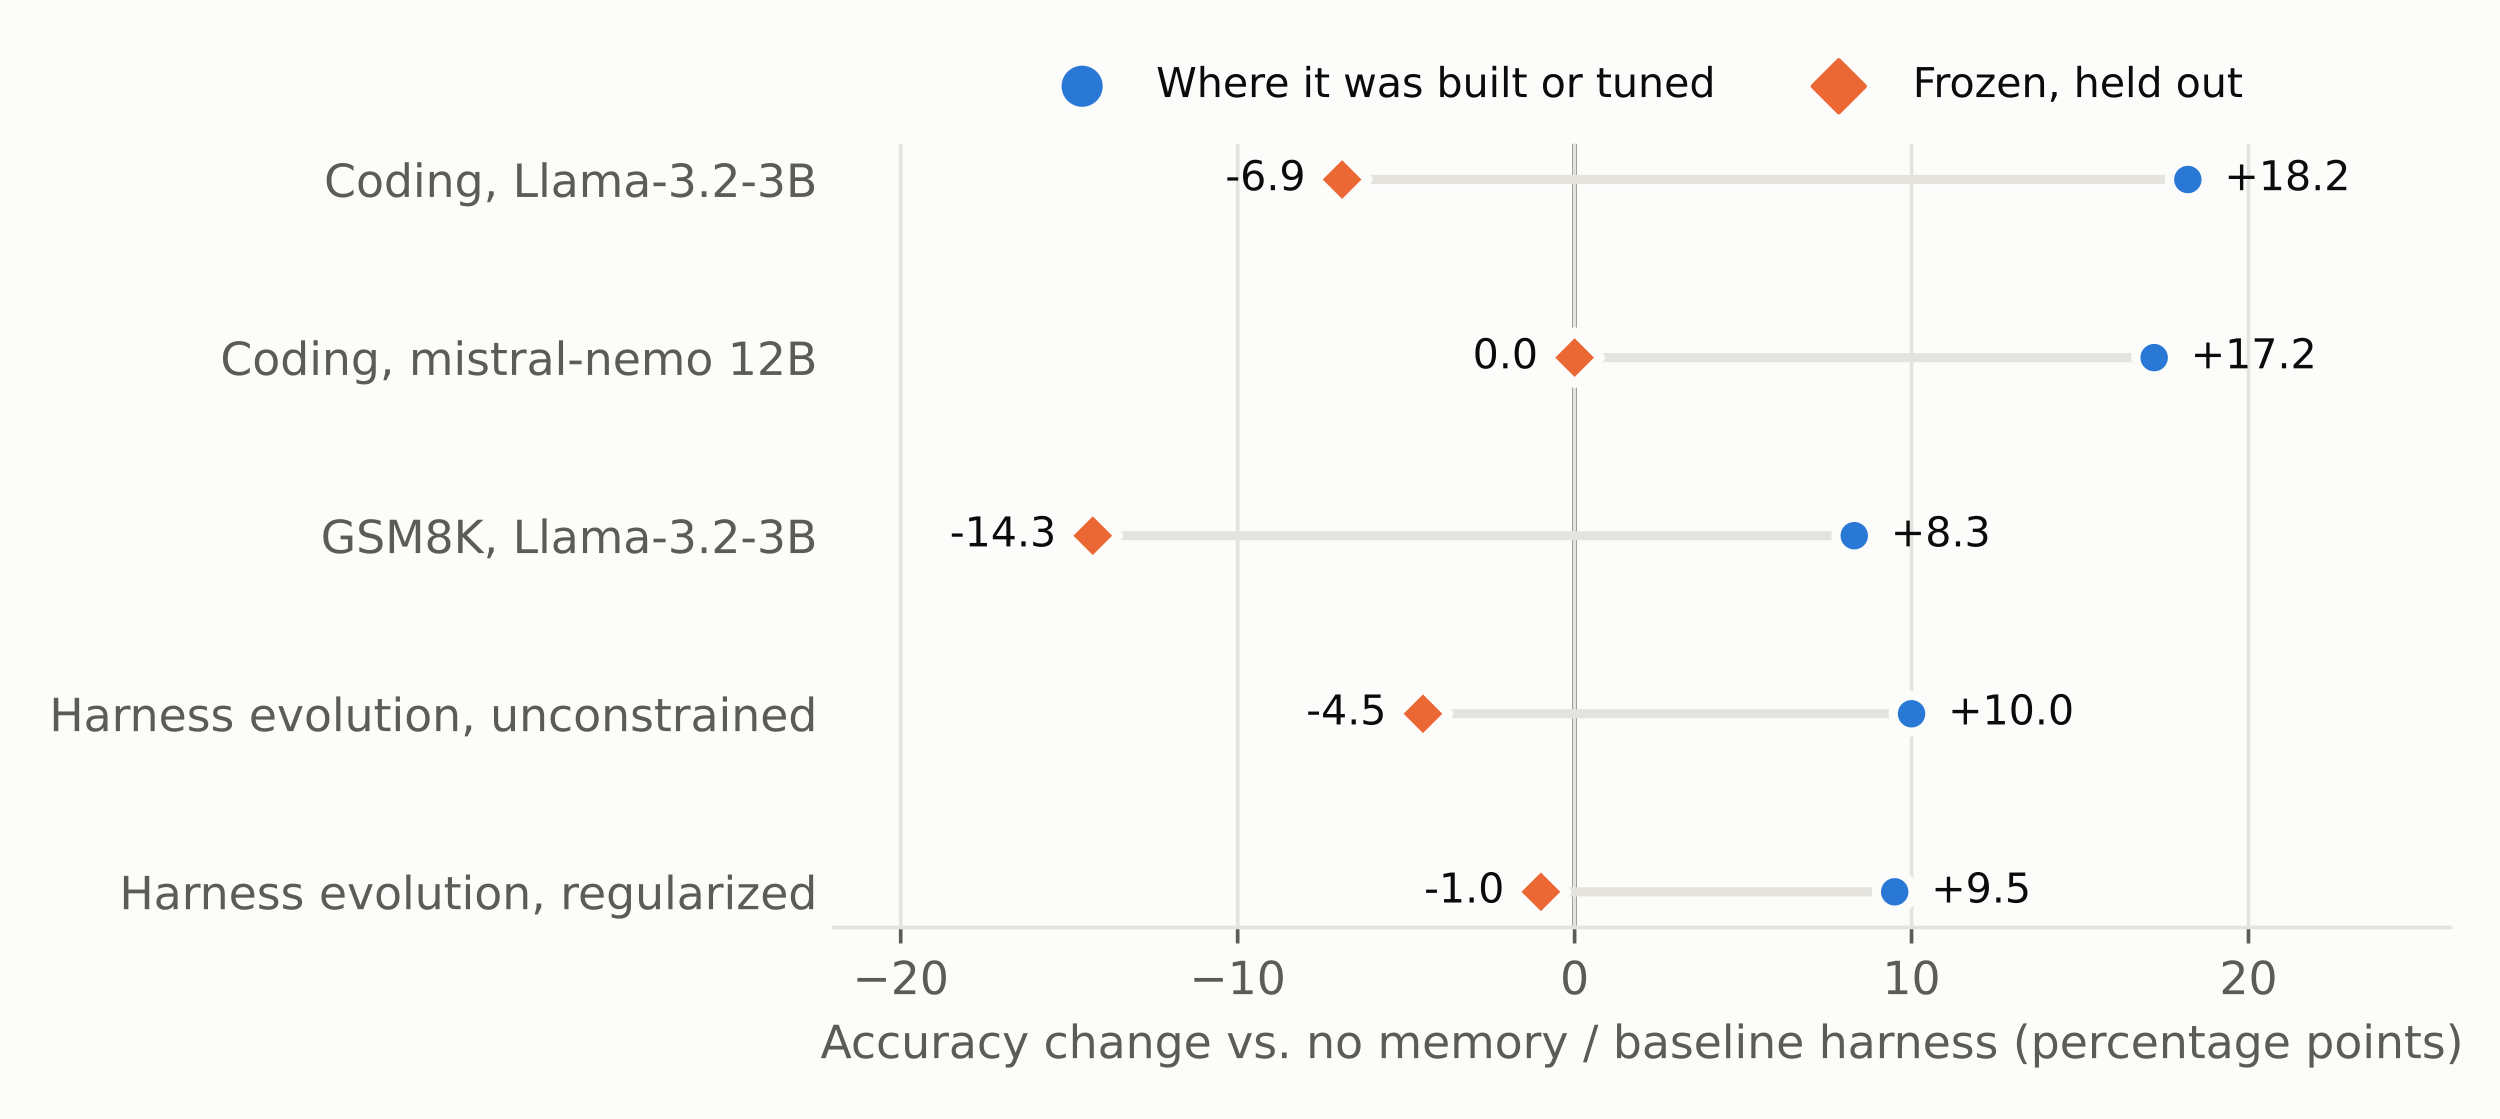
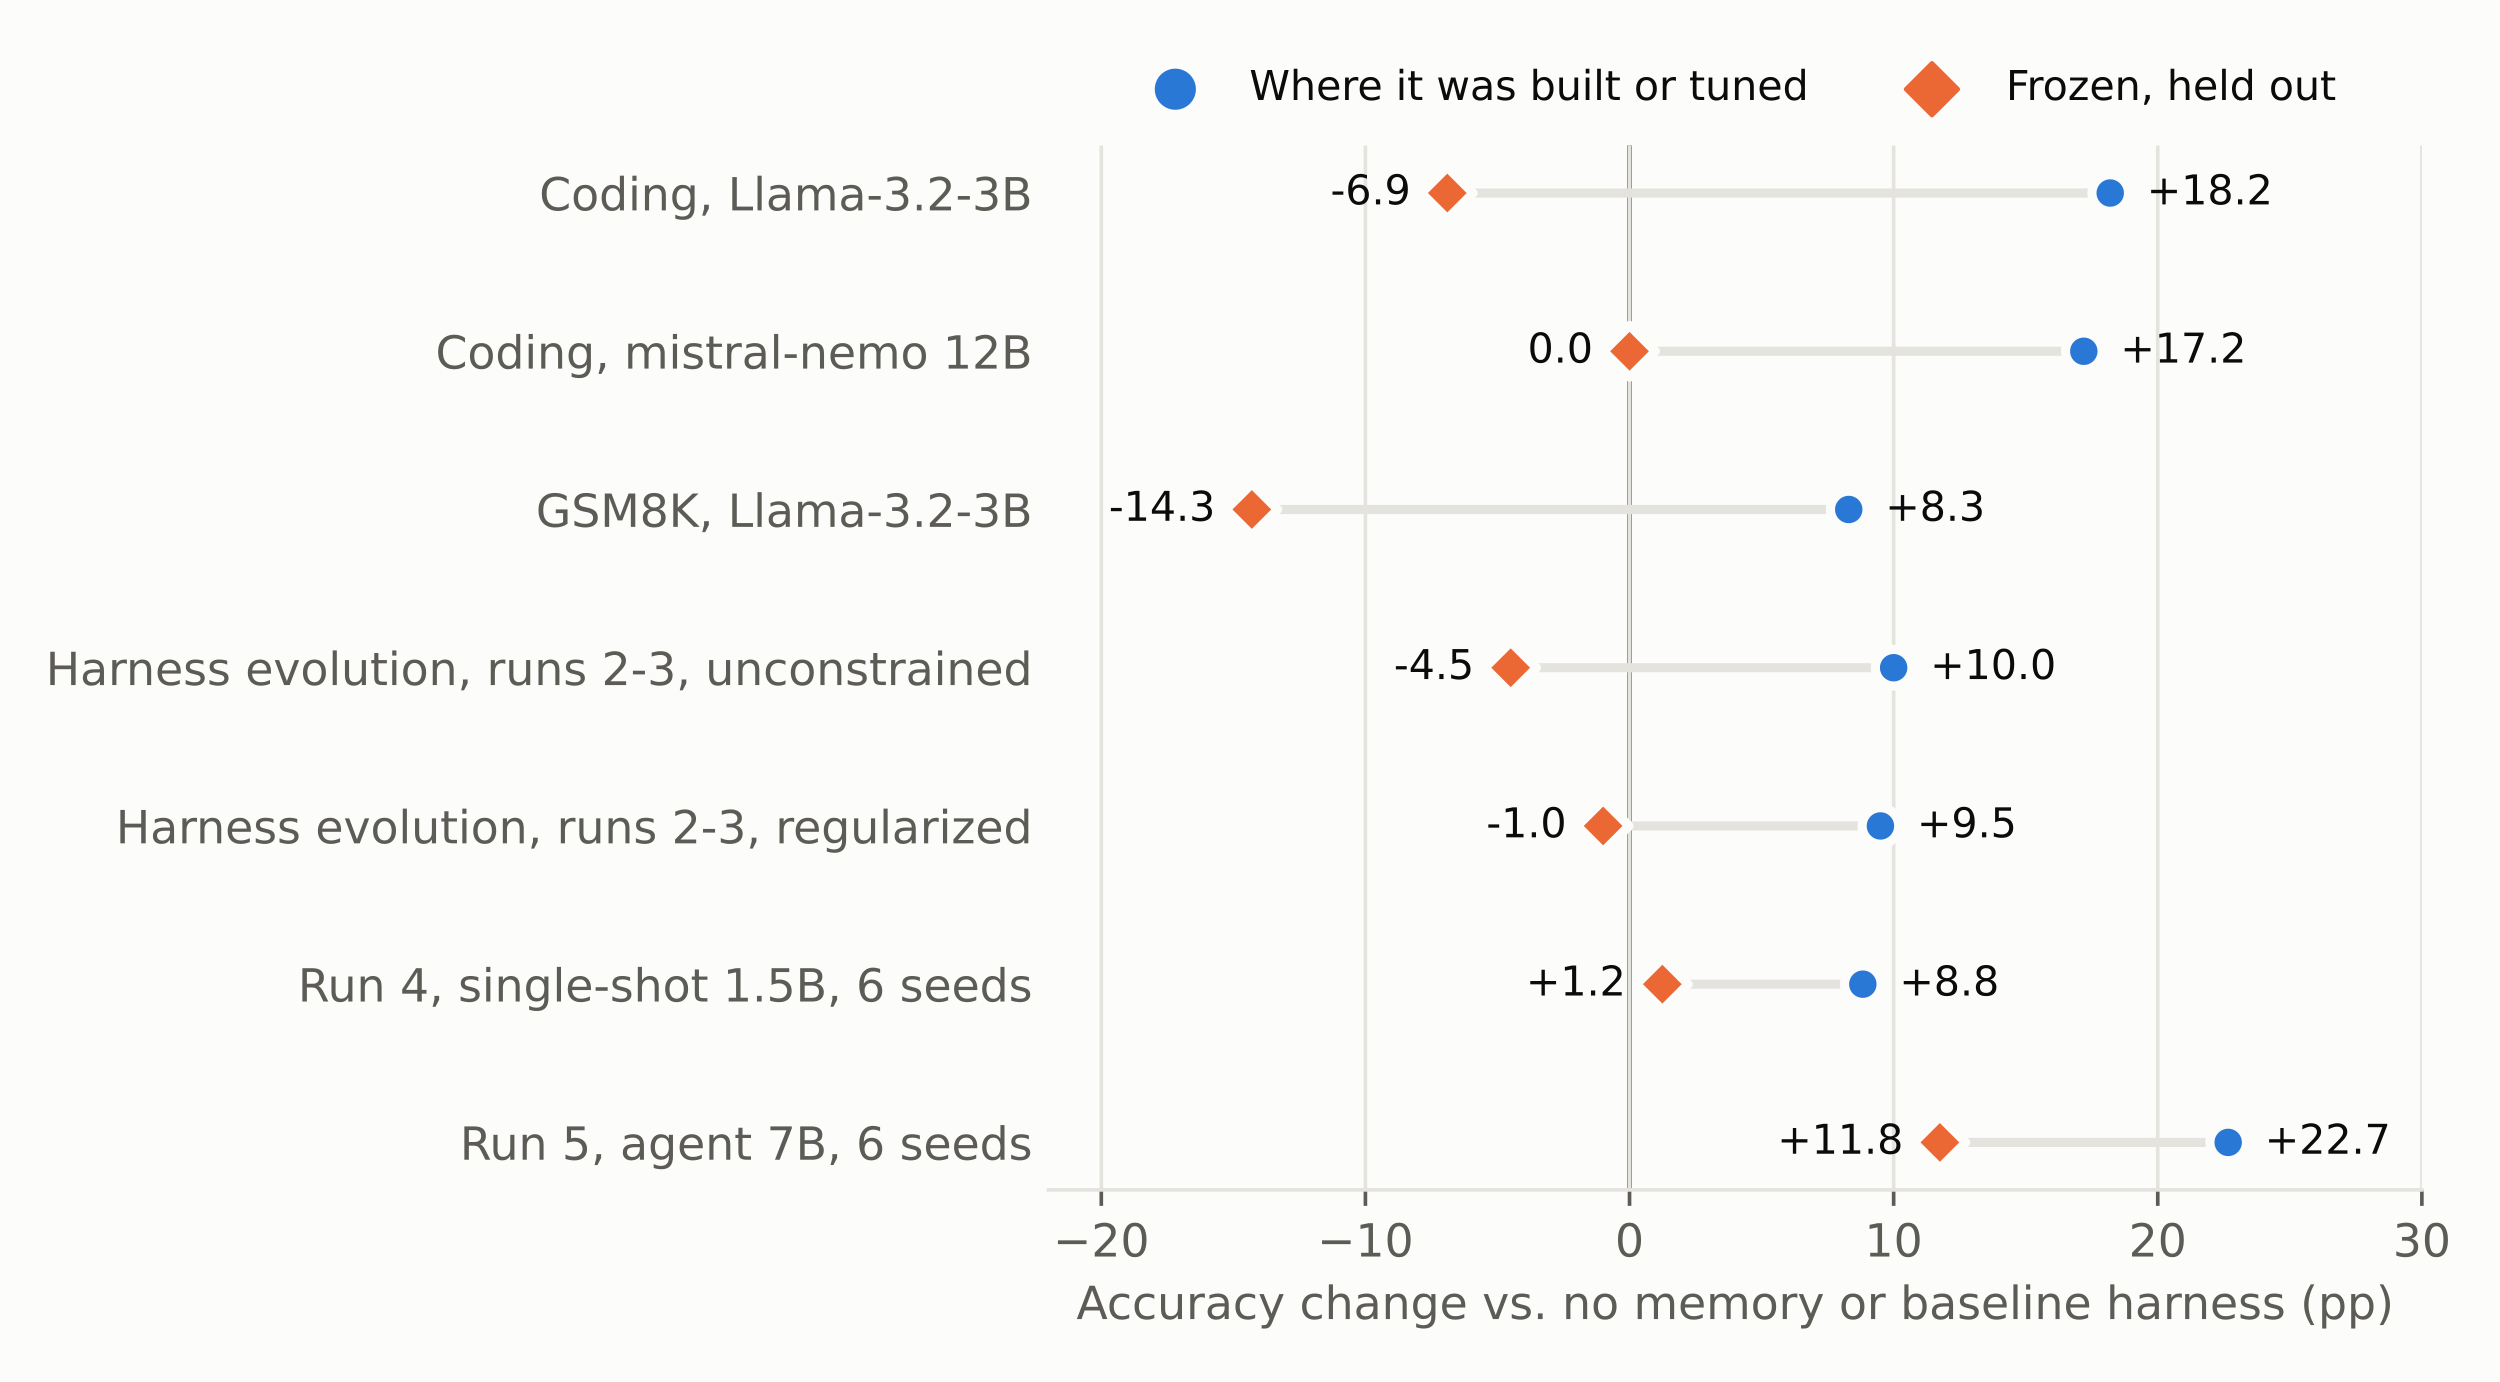
- <svg xmlns="http://www.w3.org/2000/svg" xmlns:xlink="http://www.w3.org/1999/xlink" width="547.2pt" height="244.8pt" viewBox="0 0 547.2 244.8" version="1.1">
+ <svg xmlns="http://www.w3.org/2000/svg" xmlns:xlink="http://www.w3.org/1999/xlink" width="547.2pt" height="302.4pt" viewBox="0 0 547.2 302.4" version="1.1">
  <defs>
    <style type="text/css">*{stroke-linejoin: round; stroke-linecap: butt}</style>
  </defs>
  <g id="figure_1">
    <g id="patch_1">
-       <path d="M 0 244.8  L 547.2 244.8  L 547.2 0  L 0 0  z " style="fill: #fcfcfb" />
+       <path d="M 0 302.4  L 547.2 302.4  L 547.2 0  L 0 0  z " style="fill: #fcfcfb" />
    </g>
    <g id="axes_1">
      <g id="patch_2">
-         <path d="M 182.398 203  L 536.4 203  L 536.4 31.502  L 182.398 31.502  z " style="fill: #fcfcfb" />
+         <path d="M 229.49 260.44  L 530.1 260.44  L 530.1 31.86  L 229.49 31.86  z " style="fill: #fcfcfb" />
      </g>
      <g id="line2d_1">
-         <path d="M 344.649 203  L 344.649 31.502  " clip-path="url(#p718b52ecdc)" style="fill: none; stroke: #5c5b55; stroke-linecap: square" />
+         <path d="M 356.671 260.44  L 356.671 31.86  " clip-path="url(#p33f6ff417a)" style="fill: none; stroke: #5c5b55; stroke-linecap: square" />
      </g>
      <g id="matplotlib.axis_1">
        <g id="xtick_1">
          <g id="line2d_2">
-             <path d="M 197.148 203  L 197.148 31.502  " clip-path="url(#p718b52ecdc)" style="fill: none; stroke: #e4e3de; stroke-width: 0.8; stroke-linecap: square" />
+             <path d="M 241.052 260.44  L 241.052 31.86  " clip-path="url(#p33f6ff417a)" style="fill: none; stroke: #e4e3de; stroke-width: 0.8; stroke-linecap: square" />
          </g>
          <g id="line2d_3">
            <defs>
-               <path id="mb9c088854a" d="M 0 0  L 0 3.5  " style="stroke: #5c5b55; stroke-width: 0.8" />
+               <path id="mdf46474c35" d="M 0 0  L 0 3.5  " style="stroke: #5c5b55; stroke-width: 0.8" />
            </defs>
            <g>
-               <use xlink:href="#mb9c088854a" x="197.148" y="203" style="fill: #5c5b55; stroke: #5c5b55; stroke-width: 0.8" />
+               <use xlink:href="#mdf46474c35" x="241.052" y="260.44" style="fill: #5c5b55; stroke: #5c5b55; stroke-width: 0.8" />
            </g>
          </g>
          <g id="text_1">
-             <text style="font-size: 10px; font-family: 'DejaVu Sans'; text-anchor: middle; fill: #5c5b55" x="197.148" y="217.598" transform="rotate(-0 197.1476 217.5977)">−20</text>
+             <text style="font-size: 10px; font-family: 'DejaVu Sans'; text-anchor: middle; fill: #5c5b55" x="241.052" y="275.038" transform="rotate(-0 241.0519 275.0384)">−20</text>
          </g>
        </g>
        <g id="xtick_2">
          <g id="line2d_4">
-             <path d="M 270.898 203  L 270.898 31.502  " clip-path="url(#p718b52ecdc)" style="fill: none; stroke: #e4e3de; stroke-width: 0.8; stroke-linecap: square" />
+             <path d="M 298.862 260.44  L 298.862 31.86  " clip-path="url(#p33f6ff417a)" style="fill: none; stroke: #e4e3de; stroke-width: 0.8; stroke-linecap: square" />
          </g>
          <g id="line2d_5">
            <g>
-               <use xlink:href="#mb9c088854a" x="270.898" y="203" style="fill: #5c5b55; stroke: #5c5b55; stroke-width: 0.8" />
+               <use xlink:href="#mdf46474c35" x="298.862" y="260.44" style="fill: #5c5b55; stroke: #5c5b55; stroke-width: 0.8" />
            </g>
          </g>
          <g id="text_2">
-             <text style="font-size: 10px; font-family: 'DejaVu Sans'; text-anchor: middle; fill: #5c5b55" x="270.898" y="217.598" transform="rotate(-0 270.8981 217.5977)">−10</text>
+             <text style="font-size: 10px; font-family: 'DejaVu Sans'; text-anchor: middle; fill: #5c5b55" x="298.862" y="275.038" transform="rotate(-0 298.8615 275.0384)">−10</text>
          </g>
        </g>
        <g id="xtick_3">
          <g id="line2d_6">
-             <path d="M 344.649 203  L 344.649 31.502  " clip-path="url(#p718b52ecdc)" style="fill: none; stroke: #e4e3de; stroke-width: 0.8; stroke-linecap: square" />
+             <path d="M 356.671 260.44  L 356.671 31.86  " clip-path="url(#p33f6ff417a)" style="fill: none; stroke: #e4e3de; stroke-width: 0.8; stroke-linecap: square" />
          </g>
          <g id="line2d_7">
            <g>
-               <use xlink:href="#mb9c088854a" x="344.649" y="203" style="fill: #5c5b55; stroke: #5c5b55; stroke-width: 0.8" />
+               <use xlink:href="#mdf46474c35" x="356.671" y="260.44" style="fill: #5c5b55; stroke: #5c5b55; stroke-width: 0.8" />
            </g>
          </g>
          <g id="text_3">
-             <text style="font-size: 10px; font-family: 'DejaVu Sans'; text-anchor: middle; fill: #5c5b55" x="344.649" y="217.598" transform="rotate(-0 344.6486 217.5977)">0</text>
+             <text style="font-size: 10px; font-family: 'DejaVu Sans'; text-anchor: middle; fill: #5c5b55" x="356.671" y="275.038" transform="rotate(-0 356.6712 275.0384)">0</text>
          </g>
        </g>
        <g id="xtick_4">
          <g id="line2d_8">
-             <path d="M 418.399 203  L 418.399 31.502  " clip-path="url(#p718b52ecdc)" style="fill: none; stroke: #e4e3de; stroke-width: 0.8; stroke-linecap: square" />
+             <path d="M 414.481 260.44  L 414.481 31.86  " clip-path="url(#p33f6ff417a)" style="fill: none; stroke: #e4e3de; stroke-width: 0.8; stroke-linecap: square" />
          </g>
          <g id="line2d_9">
            <g>
-               <use xlink:href="#mb9c088854a" x="418.399" y="203" style="fill: #5c5b55; stroke: #5c5b55; stroke-width: 0.8" />
+               <use xlink:href="#mdf46474c35" x="414.481" y="260.44" style="fill: #5c5b55; stroke: #5c5b55; stroke-width: 0.8" />
            </g>
          </g>
          <g id="text_4">
-             <text style="font-size: 10px; font-family: 'DejaVu Sans'; text-anchor: middle; fill: #5c5b55" x="418.399" y="217.598" transform="rotate(-0 418.3992 217.5977)">10</text>
+             <text style="font-size: 10px; font-family: 'DejaVu Sans'; text-anchor: middle; fill: #5c5b55" x="414.481" y="275.038" transform="rotate(-0 414.4808 275.0384)">10</text>
          </g>
        </g>
        <g id="xtick_5">
          <g id="line2d_10">
-             <path d="M 492.15 203  L 492.15 31.502  " clip-path="url(#p718b52ecdc)" style="fill: none; stroke: #e4e3de; stroke-width: 0.8; stroke-linecap: square" />
+             <path d="M 472.29 260.44  L 472.29 31.86  " clip-path="url(#p33f6ff417a)" style="fill: none; stroke: #e4e3de; stroke-width: 0.8; stroke-linecap: square" />
          </g>
          <g id="line2d_11">
            <g>
-               <use xlink:href="#mb9c088854a" x="492.15" y="203" style="fill: #5c5b55; stroke: #5c5b55; stroke-width: 0.8" />
+               <use xlink:href="#mdf46474c35" x="472.29" y="260.44" style="fill: #5c5b55; stroke: #5c5b55; stroke-width: 0.8" />
            </g>
          </g>
          <g id="text_5">
-             <text style="font-size: 10px; font-family: 'DejaVu Sans'; text-anchor: middle; fill: #5c5b55" x="492.15" y="217.598" transform="rotate(-0 492.1497 217.5977)">20</text>
-           </g>
-         </g>
-         <g id="text_6">
-           <text style="font-size: 10px; font-family: 'DejaVu Sans'; text-anchor: middle; fill: #5c5b55" x="359.399" y="231.598" transform="rotate(-0 359.3988 231.5984)">Accuracy change vs. no memory / baseline harness (percentage points)</text>
+             <text style="font-size: 10px; font-family: 'DejaVu Sans'; text-anchor: middle; fill: #5c5b55" x="472.29" y="275.038" transform="rotate(-0 472.2904 275.0384)">20</text>
+           </g>
+         </g>
+         <g id="xtick_6">
+           <g id="line2d_12">
+             <path d="M 530.1 260.44  L 530.1 31.86  " clip-path="url(#p33f6ff417a)" style="fill: none; stroke: #e4e3de; stroke-width: 0.8; stroke-linecap: square" />
+           </g>
+           <g id="line2d_13">
+             <g>
+               <use xlink:href="#mdf46474c35" x="530.1" y="260.44" style="fill: #5c5b55; stroke: #5c5b55; stroke-width: 0.8" />
+             </g>
+           </g>
+           <g id="text_6">
+             <text style="font-size: 10px; font-family: 'DejaVu Sans'; text-anchor: middle; fill: #5c5b55" x="530.1" y="275.038" transform="rotate(-0 530.1 275.0384)">30</text>
+           </g>
+         </g>
+         <g id="text_7">
+           <text style="font-size: 10px; font-family: 'DejaVu Sans'; text-anchor: middle; fill: #5c5b55" x="379.795" y="288.717" transform="rotate(-0 379.795 288.7166)">Accuracy change vs. no memory or baseline harness (pp)</text>
        </g>
      </g>
      <g id="matplotlib.axis_2">
        <g id="ytick_1">
-           <g id="line2d_12" />
-           <g id="text_7">
-             <text style="font-size: 10px; font-family: 'DejaVu Sans'; text-anchor: end; fill: #5c5b55" x="178.898" y="43.097" transform="rotate(-0 178.8975 43.09669)">Coding, Llama-3.2-3B</text>
+           <g id="line2d_14" />
+           <g id="text_8">
+             <text style="font-size: 10px; font-family: 'DejaVu Sans'; text-anchor: end; fill: #5c5b55" x="225.99" y="46.049" transform="rotate(-0 225.99 46.04922)">Coding, Llama-3.2-3B</text>
          </g>
        </g>
        <g id="ytick_2">
-           <g id="line2d_13" />
-           <g id="text_8">
-             <text style="font-size: 10px; font-family: 'DejaVu Sans'; text-anchor: end; fill: #5c5b55" x="178.898" y="82.073" transform="rotate(-0 178.8975 82.07348)">Coding, mistral-nemo 12B</text>
+           <g id="line2d_15" />
+           <g id="text_9">
+             <text style="font-size: 10px; font-family: 'DejaVu Sans'; text-anchor: end; fill: #5c5b55" x="225.99" y="80.683" transform="rotate(-0 225.99 80.68255)">Coding, mistral-nemo 12B</text>
          </g>
        </g>
        <g id="ytick_3">
-           <g id="line2d_14" />
-           <g id="text_9">
-             <text style="font-size: 10px; font-family: 'DejaVu Sans'; text-anchor: end; fill: #5c5b55" x="178.898" y="121.05" transform="rotate(-0 178.8975 121.0503)">GSM8K, Llama-3.2-3B</text>
+           <g id="line2d_16" />
+           <g id="text_10">
+             <text style="font-size: 10px; font-family: 'DejaVu Sans'; text-anchor: end; fill: #5c5b55" x="225.99" y="115.316" transform="rotate(-0 225.99 115.3159)">GSM8K, Llama-3.2-3B</text>
          </g>
        </g>
        <g id="ytick_4">
-           <g id="line2d_15" />
-           <g id="text_10">
-             <text style="font-size: 10px; font-family: 'DejaVu Sans'; text-anchor: end; fill: #5c5b55" x="178.898" y="160.027" transform="rotate(-0 178.8975 160.0271)">Harness evolution, unconstrained</text>
+           <g id="line2d_17" />
+           <g id="text_11">
+             <text style="font-size: 10px; font-family: 'DejaVu Sans'; text-anchor: end; fill: #5c5b55" x="225.99" y="149.949" transform="rotate(-0 225.99 149.9492)">Harness evolution, runs 2-3, unconstrained</text>
          </g>
        </g>
        <g id="ytick_5">
-           <g id="line2d_16" />
-           <g id="text_11">
-             <text style="font-size: 10px; font-family: 'DejaVu Sans'; text-anchor: end; fill: #5c5b55" x="178.898" y="199.004" transform="rotate(-0 178.8975 199.0039)">Harness evolution, regularized</text>
-           </g>
-         </g>
-       </g>
-       <g id="line2d_17">
-         <path d="M 293.761 39.297  L 478.875 39.297  " clip-path="url(#p718b52ecdc)" style="fill: none; stroke: #e4e3de; stroke-width: 2; stroke-linecap: round" />
-       </g>
-       <g id="line2d_18">
-         <path d="M 344.649 78.274  L 471.5 78.274  " clip-path="url(#p718b52ecdc)" style="fill: none; stroke: #e4e3de; stroke-width: 2; stroke-linecap: round" />
-       </g>
-       <g id="line2d_19">
-         <path d="M 239.185 117.251  L 405.862 117.251  " clip-path="url(#p718b52ecdc)" style="fill: none; stroke: #e4e3de; stroke-width: 2; stroke-linecap: round" />
-       </g>
-       <g id="line2d_20">
-         <path d="M 311.461 156.228  L 418.399 156.228  " clip-path="url(#p718b52ecdc)" style="fill: none; stroke: #e4e3de; stroke-width: 2; stroke-linecap: round" />
+           <g id="line2d_18" />
+           <g id="text_12">
+             <text style="font-size: 10px; font-family: 'DejaVu Sans'; text-anchor: end; fill: #5c5b55" x="225.99" y="184.583" transform="rotate(-0 225.99 184.5826)">Harness evolution, runs 2-3, regularized</text>
+           </g>
+         </g>
+         <g id="ytick_6">
+           <g id="line2d_19" />
+           <g id="text_13">
+             <text style="font-size: 10px; font-family: 'DejaVu Sans'; text-anchor: end; fill: #5c5b55" x="225.99" y="219.216" transform="rotate(-0 225.99 219.2159)">Run 4, single-shot 1.5B, 6 seeds</text>
+           </g>
+         </g>
+         <g id="ytick_7">
+           <g id="line2d_20" />
+           <g id="text_14">
+             <text style="font-size: 10px; font-family: 'DejaVu Sans'; text-anchor: end; fill: #5c5b55" x="225.99" y="253.849" transform="rotate(-0 225.99 253.8492)">Run 5, agent 7B, 6 seeds</text>
+           </g>
+         </g>
      </g>
      <g id="line2d_21">
-         <path d="M 337.274 195.205  L 414.712 195.205  " clip-path="url(#p718b52ecdc)" style="fill: none; stroke: #e4e3de; stroke-width: 2; stroke-linecap: round" />
+         <path d="M 316.783 42.25  L 461.885 42.25  " clip-path="url(#p33f6ff417a)" style="fill: none; stroke: #e4e3de; stroke-width: 2; stroke-linecap: round" />
+       </g>
+       <g id="line2d_22">
+         <path d="M 356.671 76.883  L 456.104 76.883  " clip-path="url(#p33f6ff417a)" style="fill: none; stroke: #e4e3de; stroke-width: 2; stroke-linecap: round" />
+       </g>
+       <g id="line2d_23">
+         <path d="M 274.003 111.517  L 404.653 111.517  " clip-path="url(#p33f6ff417a)" style="fill: none; stroke: #e4e3de; stroke-width: 2; stroke-linecap: round" />
+       </g>
+       <g id="line2d_24">
+         <path d="M 330.657 146.15  L 414.481 146.15  " clip-path="url(#p33f6ff417a)" style="fill: none; stroke: #e4e3de; stroke-width: 2; stroke-linecap: round" />
+       </g>
+       <g id="line2d_25">
+         <path d="M 350.89 180.783  L 411.59 180.783  " clip-path="url(#p33f6ff417a)" style="fill: none; stroke: #e4e3de; stroke-width: 2; stroke-linecap: round" />
+       </g>
+       <g id="line2d_26">
+         <path d="M 363.852 215.417  L 407.736 215.417  " clip-path="url(#p33f6ff417a)" style="fill: none; stroke: #e4e3de; stroke-width: 2; stroke-linecap: round" />
+       </g>
+       <g id="line2d_27">
+         <path d="M 424.597 250.05  L 487.706 250.05  " clip-path="url(#p33f6ff417a)" style="fill: none; stroke: #e4e3de; stroke-width: 2; stroke-linecap: round" />
      </g>
      <g id="PathCollection_1" />
      <g id="PathCollection_2" />
      <g id="patch_3">
-         <path d="M 182.398 203  L 536.4 203  " style="fill: none; stroke: #e4e3de; stroke-width: 0.8; stroke-linejoin: miter; stroke-linecap: square" />
+         <path d="M 229.49 260.44  L 530.1 260.44  " style="fill: none; stroke: #e4e3de; stroke-width: 0.8; stroke-linejoin: miter; stroke-linecap: square" />
      </g>
      <g id="PathCollection_3">
        <defs>
-           <path id="md90daa48de" d="M 0 4  C 1.061 4 2.078 3.579 2.828 2.828  C 3.579 2.078 4 1.061 4 0  C 4 -1.061 3.579 -2.078 2.828 -2.828  C 2.078 -3.579 1.061 -4 0 -4  C -1.061 -4 -2.078 -3.579 -2.828 -2.828  C -3.579 -2.078 -4 -1.061 -4 0  C -4 1.061 -3.579 2.078 -2.828 2.828  C -2.078 3.579 -1.061 4 0 4  z " style="stroke: #fcfcfb; stroke-width: 2" />
+           <path id="m06128e0896" d="M 0 4  C 1.061 4 2.078 3.579 2.828 2.828  C 3.579 2.078 4 1.061 4 0  C 4 -1.061 3.579 -2.078 2.828 -2.828  C 2.078 -3.579 1.061 -4 0 -4  C -1.061 -4 -2.078 -3.579 -2.828 -2.828  C -3.579 -2.078 -4 -1.061 -4 0  C -4 1.061 -3.579 2.078 -2.828 2.828  C -2.078 3.579 -1.061 4 0 4  z " style="stroke: #fcfcfb; stroke-width: 2" />
        </defs>
-         <g clip-path="url(#p718b52ecdc)">
-           <use xlink:href="#md90daa48de" x="478.875" y="39.297" style="fill: #2a78d6; stroke: #fcfcfb; stroke-width: 2" />
+         <g clip-path="url(#p33f6ff417a)">
+           <use xlink:href="#m06128e0896" x="461.885" y="42.25" style="fill: #2a78d6; stroke: #fcfcfb; stroke-width: 2" />
        </g>
      </g>
      <g id="PathCollection_4">
        <defs>
-           <path id="mb69b0e31da" d="M -0 5.657  L 5.657 0  L 0 -5.657  L -5.657 -0  z " style="stroke: #fcfcfb; stroke-width: 2" />
+           <path id="m60ee9db800" d="M 0 5.657  L 5.657 0  L 0 -5.657  L -5.657 0  z " style="stroke: #fcfcfb; stroke-width: 2" />
        </defs>
-         <g clip-path="url(#p718b52ecdc)">
-           <use xlink:href="#mb69b0e31da" x="293.761" y="39.297" style="fill: #eb6834; stroke: #fcfcfb; stroke-width: 2" />
-         </g>
-       </g>
-       <g id="text_12">
-         <text style="font-size: 9px; font-family: 'DejaVu Sans'; text-anchor: start; fill: #0b0b0b" x="486.875" y="41.635" transform="rotate(-0 486.8746 41.63536)">+18.2</text>
-       </g>
-       <g id="text_13">
-         <text style="font-size: 9px; font-family: 'DejaVu Sans'; text-anchor: end; fill: #0b0b0b" x="285.761" y="41.635" transform="rotate(-0 285.7608 41.63536)">-6.9</text>
+         <g clip-path="url(#p33f6ff417a)">
+           <use xlink:href="#m60ee9db800" x="316.783" y="42.25" style="fill: #eb6834; stroke: #fcfcfb; stroke-width: 2" />
+         </g>
+       </g>
+       <g id="text_15">
+         <text style="font-size: 9px; font-family: 'DejaVu Sans'; text-anchor: start; fill: #0b0b0b" x="469.885" y="44.733" transform="rotate(-0 469.8847 44.73344)">+18.2</text>
+       </g>
+       <g id="text_16">
+         <text style="font-size: 9px; font-family: 'DejaVu Sans'; text-anchor: end; fill: #0b0b0b" x="308.783" y="44.733" transform="rotate(-0 308.7825 44.73344)">-6.9</text>
      </g>
      <g id="PathCollection_5">
-         <g clip-path="url(#p718b52ecdc)">
-           <use xlink:href="#md90daa48de" x="471.5" y="78.274" style="fill: #2a78d6; stroke: #fcfcfb; stroke-width: 2" />
+         <g clip-path="url(#p33f6ff417a)">
+           <use xlink:href="#m06128e0896" x="456.104" y="76.883" style="fill: #2a78d6; stroke: #fcfcfb; stroke-width: 2" />
        </g>
      </g>
      <g id="PathCollection_6">
-         <g clip-path="url(#p718b52ecdc)">
-           <use xlink:href="#mb69b0e31da" x="344.649" y="78.274" style="fill: #eb6834; stroke: #fcfcfb; stroke-width: 2" />
-         </g>
-       </g>
-       <g id="text_14">
-         <text style="font-size: 9px; font-family: 'DejaVu Sans'; text-anchor: start; fill: #0b0b0b" x="479.5" y="80.612" transform="rotate(-0 479.4995 80.61215)">+17.2</text>
-       </g>
-       <g id="text_15">
-         <text style="font-size: 9px; font-family: 'DejaVu Sans'; text-anchor: end; fill: #0b0b0b" x="336.649" y="80.612" transform="rotate(-0 336.6486 80.61215)">0.0</text>
+         <g clip-path="url(#p33f6ff417a)">
+           <use xlink:href="#m60ee9db800" x="356.671" y="76.883" style="fill: #eb6834; stroke: #fcfcfb; stroke-width: 2" />
+         </g>
+       </g>
+       <g id="text_17">
+         <text style="font-size: 9px; font-family: 'DejaVu Sans'; text-anchor: start; fill: #0b0b0b" x="464.104" y="79.367" transform="rotate(-0 464.1037 79.36677)">+17.2</text>
+       </g>
+       <g id="text_18">
+         <text style="font-size: 9px; font-family: 'DejaVu Sans'; text-anchor: end; fill: #0b0b0b" x="348.671" y="79.367" transform="rotate(-0 348.6712 79.36677)">0.0</text>
      </g>
      <g id="PathCollection_7">
-         <g clip-path="url(#p718b52ecdc)">
-           <use xlink:href="#md90daa48de" x="405.862" y="117.251" style="fill: #2a78d6; stroke: #fcfcfb; stroke-width: 2" />
+         <g clip-path="url(#p33f6ff417a)">
+           <use xlink:href="#m06128e0896" x="404.653" y="111.517" style="fill: #2a78d6; stroke: #fcfcfb; stroke-width: 2" />
        </g>
      </g>
      <g id="PathCollection_8">
-         <g clip-path="url(#p718b52ecdc)">
-           <use xlink:href="#mb69b0e31da" x="239.185" y="117.251" style="fill: #eb6834; stroke: #fcfcfb; stroke-width: 2" />
-         </g>
-       </g>
-       <g id="text_16">
-         <text style="font-size: 9px; font-family: 'DejaVu Sans'; text-anchor: start; fill: #0b0b0b" x="413.862" y="119.589" transform="rotate(-0 413.8616 119.5889)">+8.3</text>
-       </g>
-       <g id="text_17">
-         <text style="font-size: 9px; font-family: 'DejaVu Sans'; text-anchor: end; fill: #0b0b0b" x="231.185" y="119.589" transform="rotate(-0 231.1854 119.5889)">-14.3</text>
+         <g clip-path="url(#p33f6ff417a)">
+           <use xlink:href="#m60ee9db800" x="274.003" y="111.517" style="fill: #eb6834; stroke: #fcfcfb; stroke-width: 2" />
+         </g>
+       </g>
+       <g id="text_19">
+         <text style="font-size: 9px; font-family: 'DejaVu Sans'; text-anchor: start; fill: #0b0b0b" x="412.653" y="114" transform="rotate(-0 412.6531 114.0001)">+8.3</text>
+       </g>
+       <g id="text_20">
+         <text style="font-size: 9px; font-family: 'DejaVu Sans'; text-anchor: end; fill: #0b0b0b" x="266.003" y="114" transform="rotate(-0 266.0034 114.0001)">-14.3</text>
      </g>
      <g id="PathCollection_9">
-         <g clip-path="url(#p718b52ecdc)">
-           <use xlink:href="#md90daa48de" x="418.399" y="156.228" style="fill: #2a78d6; stroke: #fcfcfb; stroke-width: 2" />
+         <g clip-path="url(#p33f6ff417a)">
+           <use xlink:href="#m06128e0896" x="414.481" y="146.15" style="fill: #2a78d6; stroke: #fcfcfb; stroke-width: 2" />
        </g>
      </g>
      <g id="PathCollection_10">
-         <g clip-path="url(#p718b52ecdc)">
-           <use xlink:href="#mb69b0e31da" x="311.461" y="156.228" style="fill: #eb6834; stroke: #fcfcfb; stroke-width: 2" />
-         </g>
-       </g>
-       <g id="text_18">
-         <text style="font-size: 9px; font-family: 'DejaVu Sans'; text-anchor: start; fill: #0b0b0b" x="426.399" y="158.566" transform="rotate(-0 426.3992 158.5657)">+10.0</text>
-       </g>
-       <g id="text_19">
-         <text style="font-size: 9px; font-family: 'DejaVu Sans'; text-anchor: end; fill: #0b0b0b" x="303.461" y="158.566" transform="rotate(-0 303.4609 158.5657)">-4.5</text>
+         <g clip-path="url(#p33f6ff417a)">
+           <use xlink:href="#m60ee9db800" x="330.657" y="146.15" style="fill: #eb6834; stroke: #fcfcfb; stroke-width: 2" />
+         </g>
+       </g>
+       <g id="text_21">
+         <text style="font-size: 9px; font-family: 'DejaVu Sans'; text-anchor: start; fill: #0b0b0b" x="422.481" y="148.633" transform="rotate(-0 422.4808 148.6334)">+10.0</text>
+       </g>
+       <g id="text_22">
+         <text style="font-size: 9px; font-family: 'DejaVu Sans'; text-anchor: end; fill: #0b0b0b" x="322.657" y="148.633" transform="rotate(-0 322.6568 148.6334)">-4.5</text>
      </g>
      <g id="PathCollection_11">
-         <g clip-path="url(#p718b52ecdc)">
-           <use xlink:href="#md90daa48de" x="414.712" y="195.205" style="fill: #2a78d6; stroke: #fcfcfb; stroke-width: 2" />
+         <g clip-path="url(#p33f6ff417a)">
+           <use xlink:href="#m06128e0896" x="411.59" y="180.783" style="fill: #2a78d6; stroke: #fcfcfb; stroke-width: 2" />
        </g>
      </g>
      <g id="PathCollection_12">
-         <g clip-path="url(#p718b52ecdc)">
-           <use xlink:href="#mb69b0e31da" x="337.274" y="195.205" style="fill: #eb6834; stroke: #fcfcfb; stroke-width: 2" />
-         </g>
-       </g>
-       <g id="text_20">
-         <text style="font-size: 9px; font-family: 'DejaVu Sans'; text-anchor: start; fill: #0b0b0b" x="422.712" y="197.543" transform="rotate(-0 422.7116 197.5425)">+9.5</text>
-       </g>
-       <g id="text_21">
-         <text style="font-size: 9px; font-family: 'DejaVu Sans'; text-anchor: end; fill: #0b0b0b" x="329.274" y="197.543" transform="rotate(-0 329.2736 197.5425)">-1.0</text>
+         <g clip-path="url(#p33f6ff417a)">
+           <use xlink:href="#m60ee9db800" x="350.89" y="180.783" style="fill: #eb6834; stroke: #fcfcfb; stroke-width: 2" />
+         </g>
+       </g>
+       <g id="text_23">
+         <text style="font-size: 9px; font-family: 'DejaVu Sans'; text-anchor: start; fill: #0b0b0b" x="419.59" y="183.267" transform="rotate(-0 419.5903 183.2668)">+9.5</text>
+       </g>
+       <g id="text_24">
+         <text style="font-size: 9px; font-family: 'DejaVu Sans'; text-anchor: end; fill: #0b0b0b" x="342.89" y="183.267" transform="rotate(-0 342.8902 183.2668)">-1.0</text>
+       </g>
+       <g id="PathCollection_13">
+         <g clip-path="url(#p33f6ff417a)">
+           <use xlink:href="#m06128e0896" x="407.736" y="215.417" style="fill: #2a78d6; stroke: #fcfcfb; stroke-width: 2" />
+         </g>
+       </g>
+       <g id="PathCollection_14">
+         <g clip-path="url(#p33f6ff417a)">
+           <use xlink:href="#m60ee9db800" x="363.852" y="215.417" style="fill: #eb6834; stroke: #fcfcfb; stroke-width: 2" />
+         </g>
+       </g>
+       <g id="text_25">
+         <text style="font-size: 9px; font-family: 'DejaVu Sans'; text-anchor: start; fill: #0b0b0b" x="415.736" y="217.9" transform="rotate(-0 415.7363 217.9001)">+8.8</text>
+       </g>
+       <g id="text_26">
+         <text style="font-size: 9px; font-family: 'DejaVu Sans'; text-anchor: end; fill: #0b0b0b" x="355.852" y="217.9" transform="rotate(-0 355.8525 217.9001)">+1.2</text>
+       </g>
+       <g id="PathCollection_15">
+         <g clip-path="url(#p33f6ff417a)">
+           <use xlink:href="#m06128e0896" x="487.706" y="250.05" style="fill: #2a78d6; stroke: #fcfcfb; stroke-width: 2" />
+         </g>
+       </g>
+       <g id="PathCollection_16">
+         <g clip-path="url(#p33f6ff417a)">
+           <use xlink:href="#m60ee9db800" x="424.597" y="250.05" style="fill: #eb6834; stroke: #fcfcfb; stroke-width: 2" />
+         </g>
+       </g>
+       <g id="text_27">
+         <text style="font-size: 9px; font-family: 'DejaVu Sans'; text-anchor: start; fill: #0b0b0b" x="495.706" y="252.533" transform="rotate(-0 495.7063 252.5334)">+22.7</text>
+       </g>
+       <g id="text_28">
+         <text style="font-size: 9px; font-family: 'DejaVu Sans'; text-anchor: end; fill: #0b0b0b" x="416.597" y="252.533" transform="rotate(-0 416.5975 252.5334)">+11.8</text>
      </g>
      <g id="legend_1">
-         <g id="PathCollection_13">
+         <g id="PathCollection_17">
          <defs>
-             <path id="m2cbefc4e29" d="M 0 4  C 1.061 4 2.078 3.579 2.828 2.828  C 3.579 2.078 4 1.061 4 0  C 4 -1.061 3.579 -2.078 2.828 -2.828  C 2.078 -3.579 1.061 -4 0 -4  C -1.061 -4 -2.078 -3.579 -2.828 -2.828  C -3.579 -2.078 -4 -1.061 -4 0  C -4 1.061 -3.579 2.078 -2.828 2.828  C -2.078 3.579 -1.061 4 0 4  z " style="stroke: #2a78d6" />
+             <path id="m28130ce932" d="M 0 4  C 1.061 4 2.078 3.579 2.828 2.828  C 3.579 2.078 4 1.061 4 0  C 4 -1.061 3.579 -2.078 2.828 -2.828  C 2.078 -3.579 1.061 -4 0 -4  C -1.061 -4 -2.078 -3.579 -2.828 -2.828  C -3.579 -2.078 -4 -1.061 -4 0  C -4 1.061 -3.579 2.078 -2.828 2.828  C -2.078 3.579 -1.061 4 0 4  z " style="stroke: #2a78d6" />
          </defs>
          <g>
-             <use xlink:href="#m2cbefc4e29" x="236.857" y="18.878" style="fill: #2a78d6; stroke: #2a78d6" />
-           </g>
-         </g>
-         <g id="text_22">
-           <text style="font-size: 9px; font-family: 'DejaVu Sans'; text-anchor: start; fill: #0b0b0b" x="253.057" y="21.24" transform="rotate(-0 253.0567 21.24)">Where it was built or tuned</text>
-         </g>
-         <g id="PathCollection_14">
+             <use xlink:href="#m28130ce932" x="257.256" y="19.526" style="fill: #2a78d6; stroke: #2a78d6" />
+           </g>
+         </g>
+         <g id="text_29">
+           <text style="font-size: 9px; font-family: 'DejaVu Sans'; text-anchor: start; fill: #0b0b0b" x="273.456" y="21.888" transform="rotate(-0 273.4558 21.88828)">Where it was built or tuned</text>
+         </g>
+         <g id="PathCollection_18">
          <defs>
-             <path id="m5d14310dfc" d="M -0 5.657  L 5.657 0  L 0 -5.657  L -5.657 -0  z " style="stroke: #eb6834" />
+             <path id="m3b63eacd87" d="M 0 5.657  L 5.657 0  L 0 -5.657  L -5.657 0  z " style="stroke: #eb6834" />
          </defs>
          <g>
-             <use xlink:href="#m5d14310dfc" x="402.471" y="18.878" style="fill: #eb6834; stroke: #eb6834" />
-           </g>
-         </g>
-         <g id="text_23">
-           <text style="font-size: 9px; font-family: 'DejaVu Sans'; text-anchor: start; fill: #0b0b0b" x="418.671" y="21.24" transform="rotate(-0 418.6708 21.24)">Frozen, held out</text>
+             <use xlink:href="#m3b63eacd87" x="422.866" y="19.526" style="fill: #eb6834; stroke: #eb6834" />
+           </g>
+         </g>
+         <g id="text_30">
+           <text style="font-size: 9px; font-family: 'DejaVu Sans'; text-anchor: start; fill: #0b0b0b" x="439.066" y="21.888" transform="rotate(-0 439.0656 21.88828)">Frozen, held out</text>
        </g>
      </g>
    </g>
  </g>
  <defs>
-     <clipPath id="p718b52ecdc">
-       <rect x="182.398" y="31.502" width="354.002" height="171.498" />
+     <clipPath id="p33f6ff417a">
+       <rect x="229.49" y="31.86" width="300.61" height="228.58" />
    </clipPath>
  </defs>
</svg>
